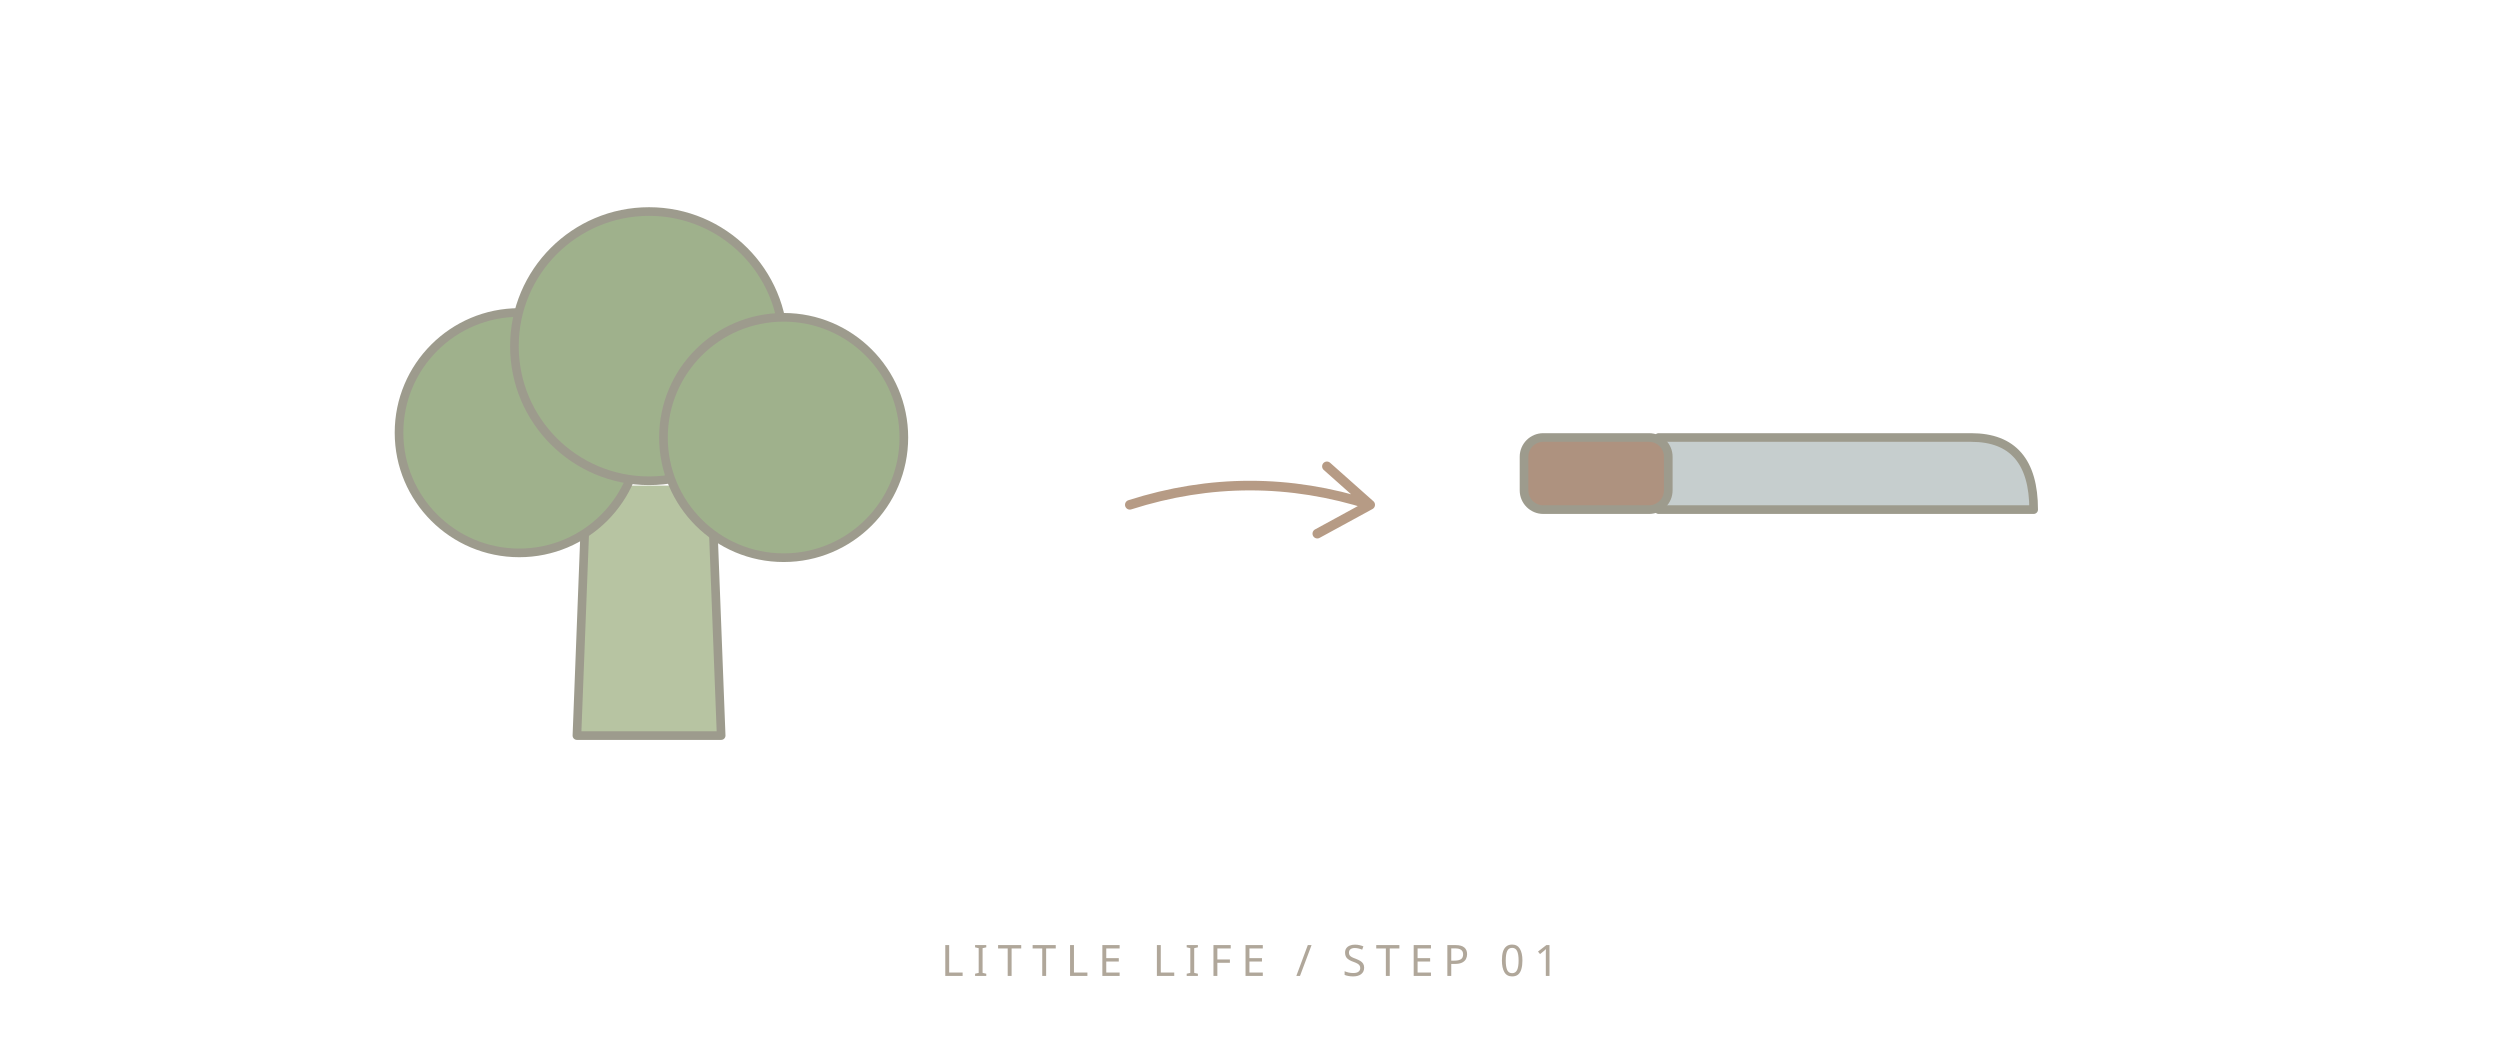
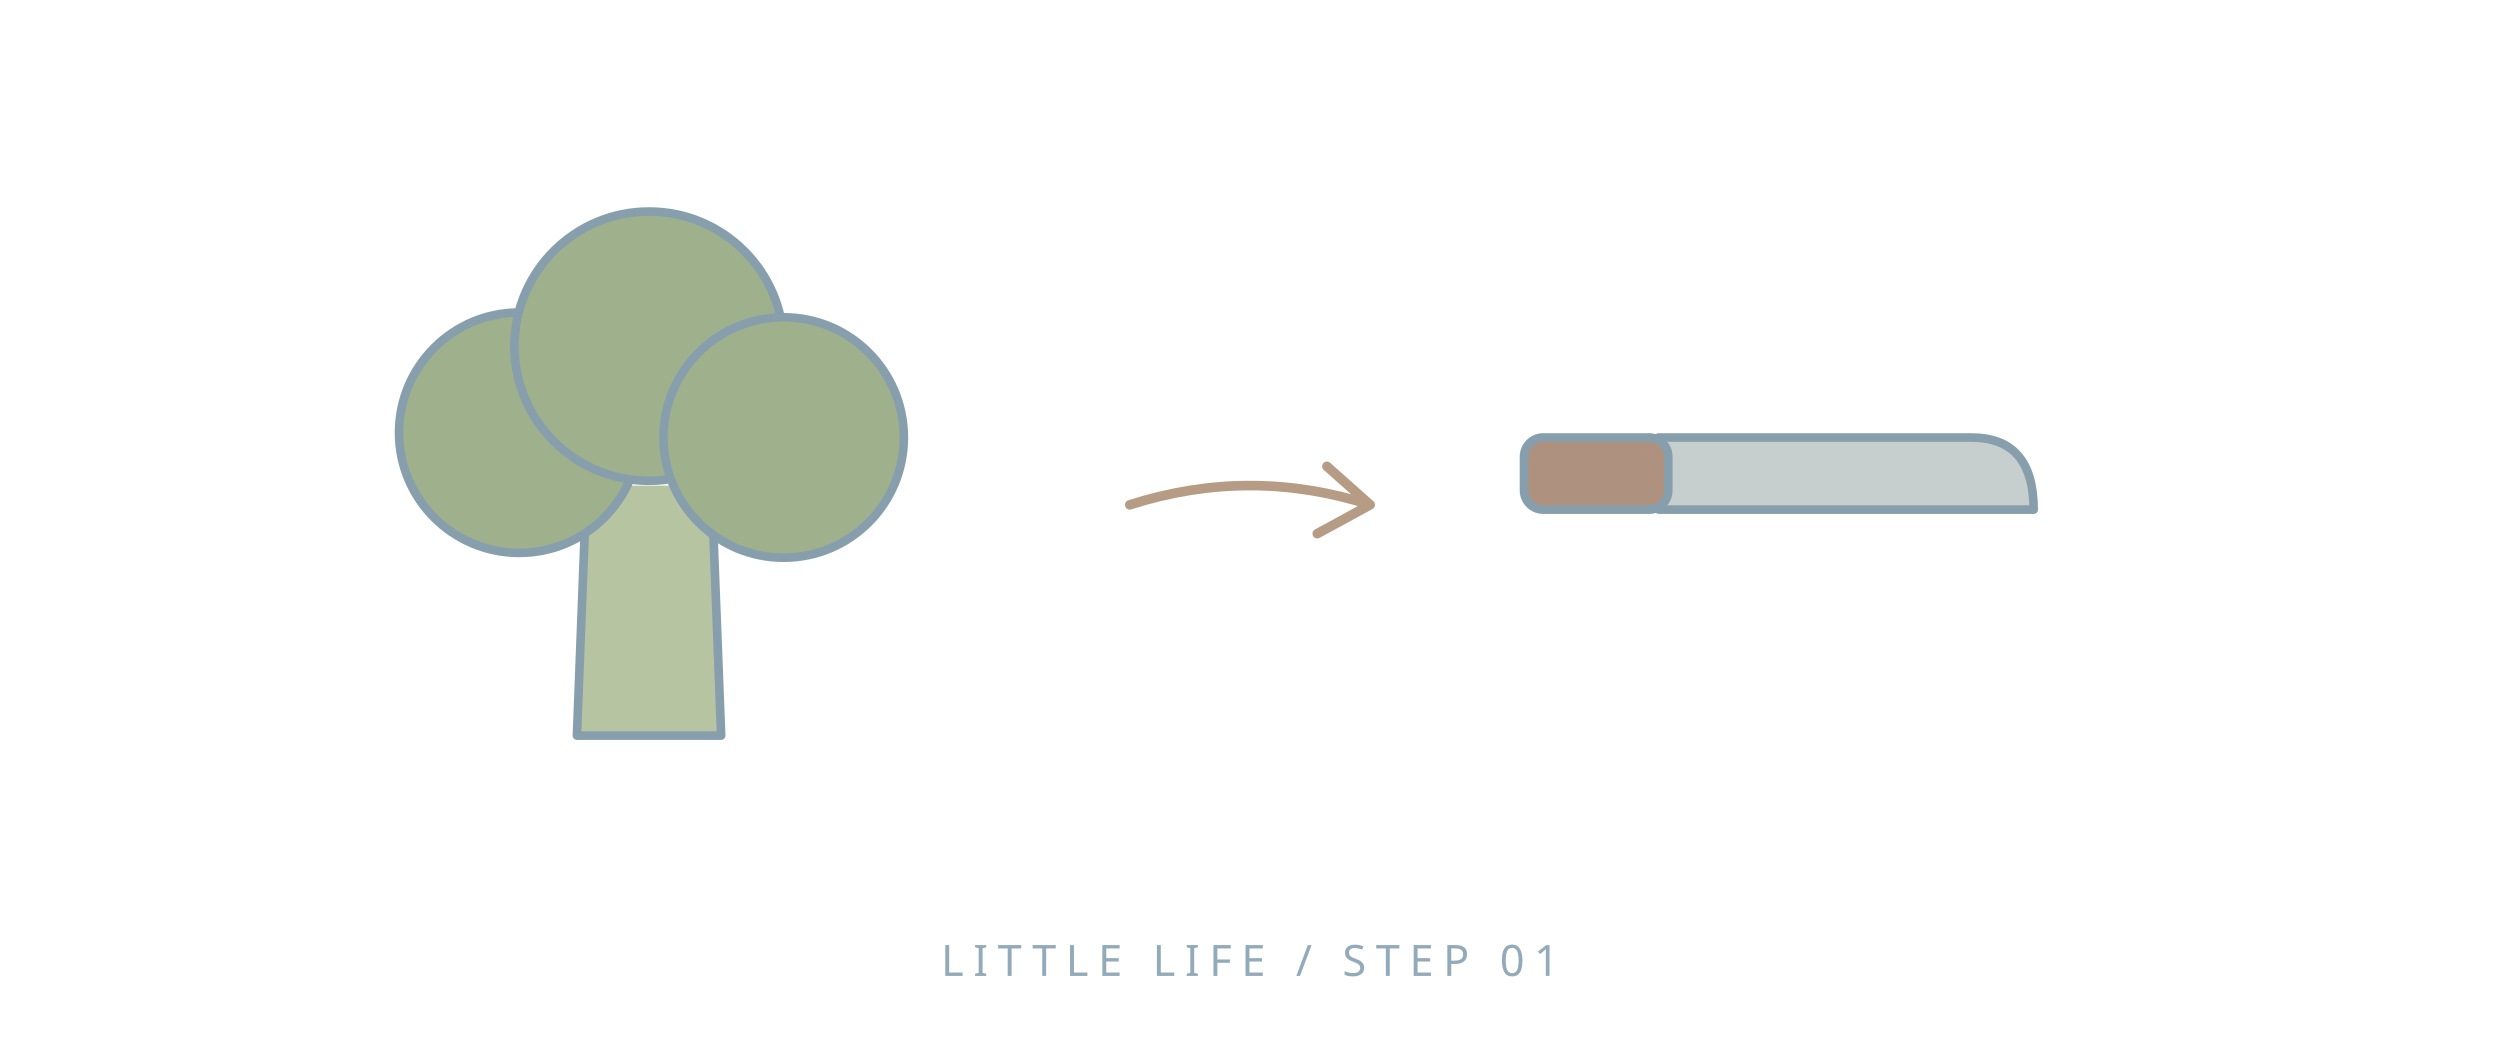
<svg xmlns="http://www.w3.org/2000/svg" viewBox="0 0 520 220">
-   <g fill="none" stroke="#9d9b8d" stroke-width="1.8" stroke-linecap="round" stroke-linejoin="round">
+   <g fill="none" stroke="#879fad" stroke-width="1.8" stroke-linecap="round" stroke-linejoin="round">
    <g transform="translate(135 106)">
      <path d="M-13-5l-2 52h30L13-5" fill="#b7c4a2" />
      <g fill="#9fb18c">
        <circle cx="-27" cy="-16" r="25" />
        <circle cy="-34" r="28" />
        <circle cx="28" cy="-15" r="25" />
      </g>
    </g>
    <path d="M235 105q25-8 50 0m-9-8 9 8-11 6" stroke="#b69b85" stroke-width="2" />
    <g transform="translate(385 106)">
      <path d="M-40-15H25Q38-15 38 0H-40Z" fill="#c6cece" />
      <rect x="-68" y="-15" width="30" height="15" rx="4" fill="#ae927f" />
    </g>
  </g>
-   <style>text{font:12px sans-serif;fill:#85857a;stroke:none;text-anchor:middle}</style>
-   <text x="260" y="203" style="font-size:9px;letter-spacing:2px;fill:#b0a79a">LITTLE LIFE / STEP 01</text>
+   <style>text{font:12px sans-serif;fill:#7892a3;stroke:none;text-anchor:middle}</style>
+   <text x="260" y="203" style="font-size:9px;letter-spacing:2px;fill:#92aaba">LITTLE LIFE / STEP 01</text>
</svg>
